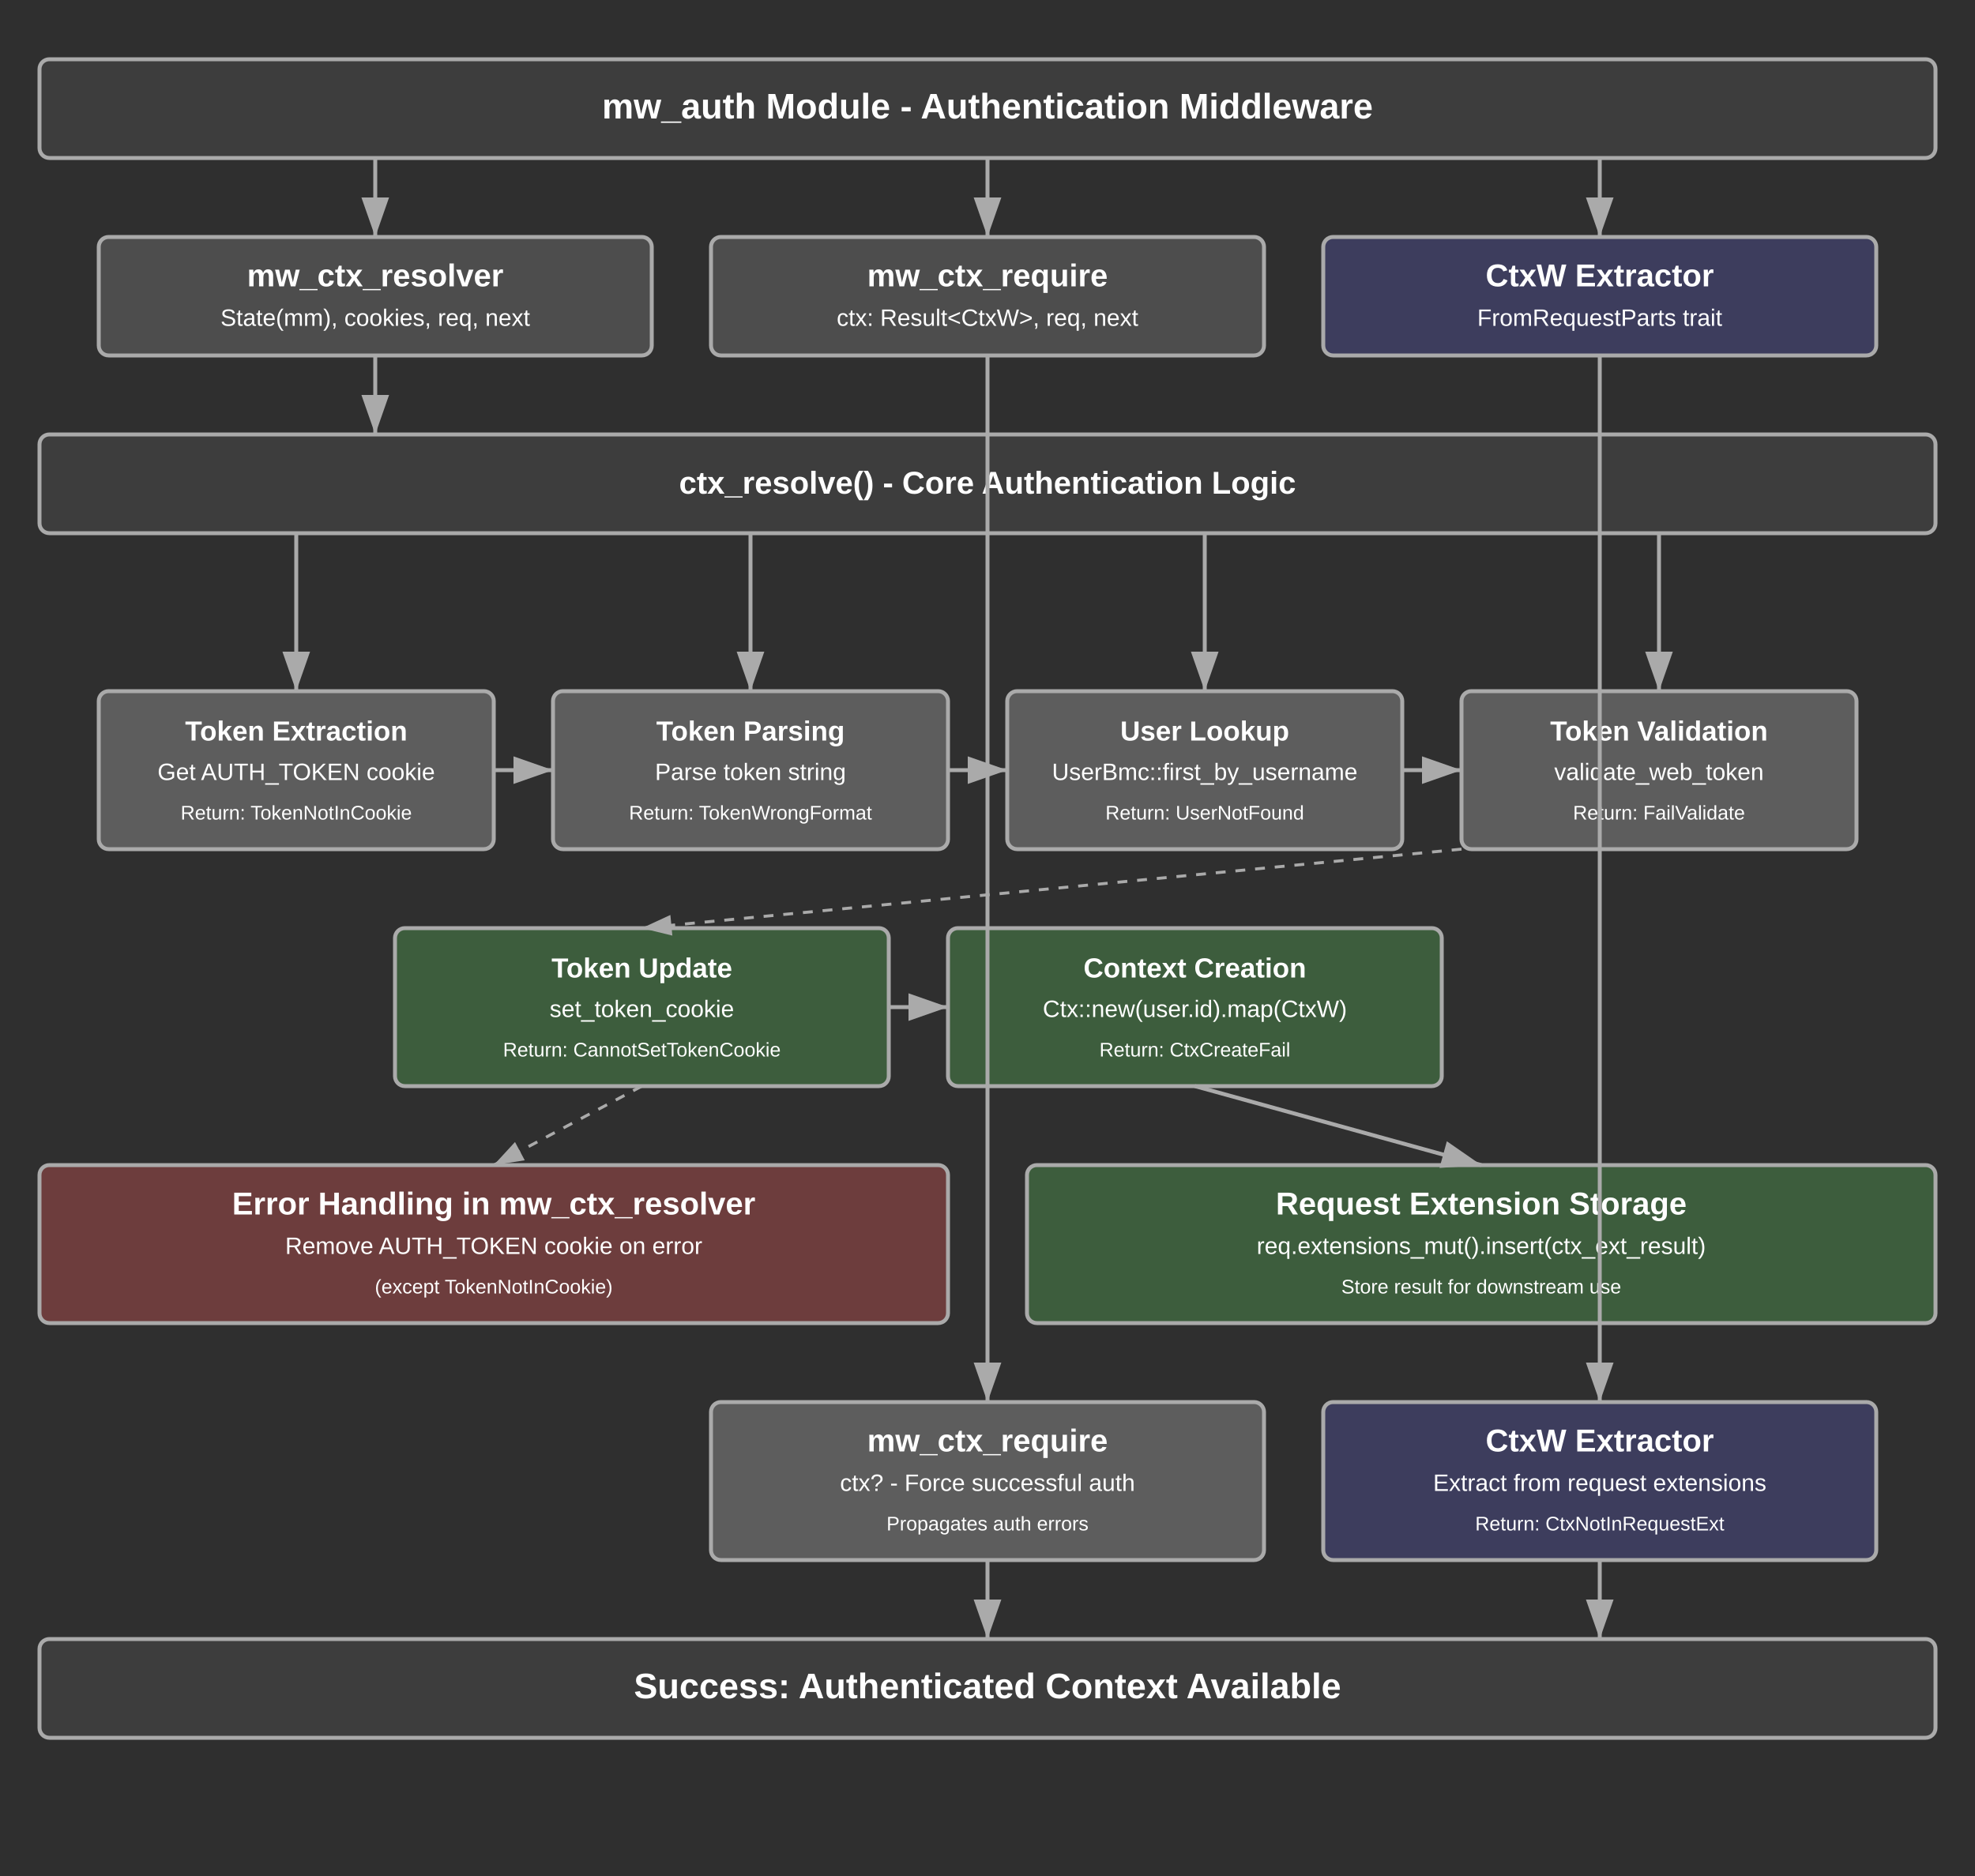
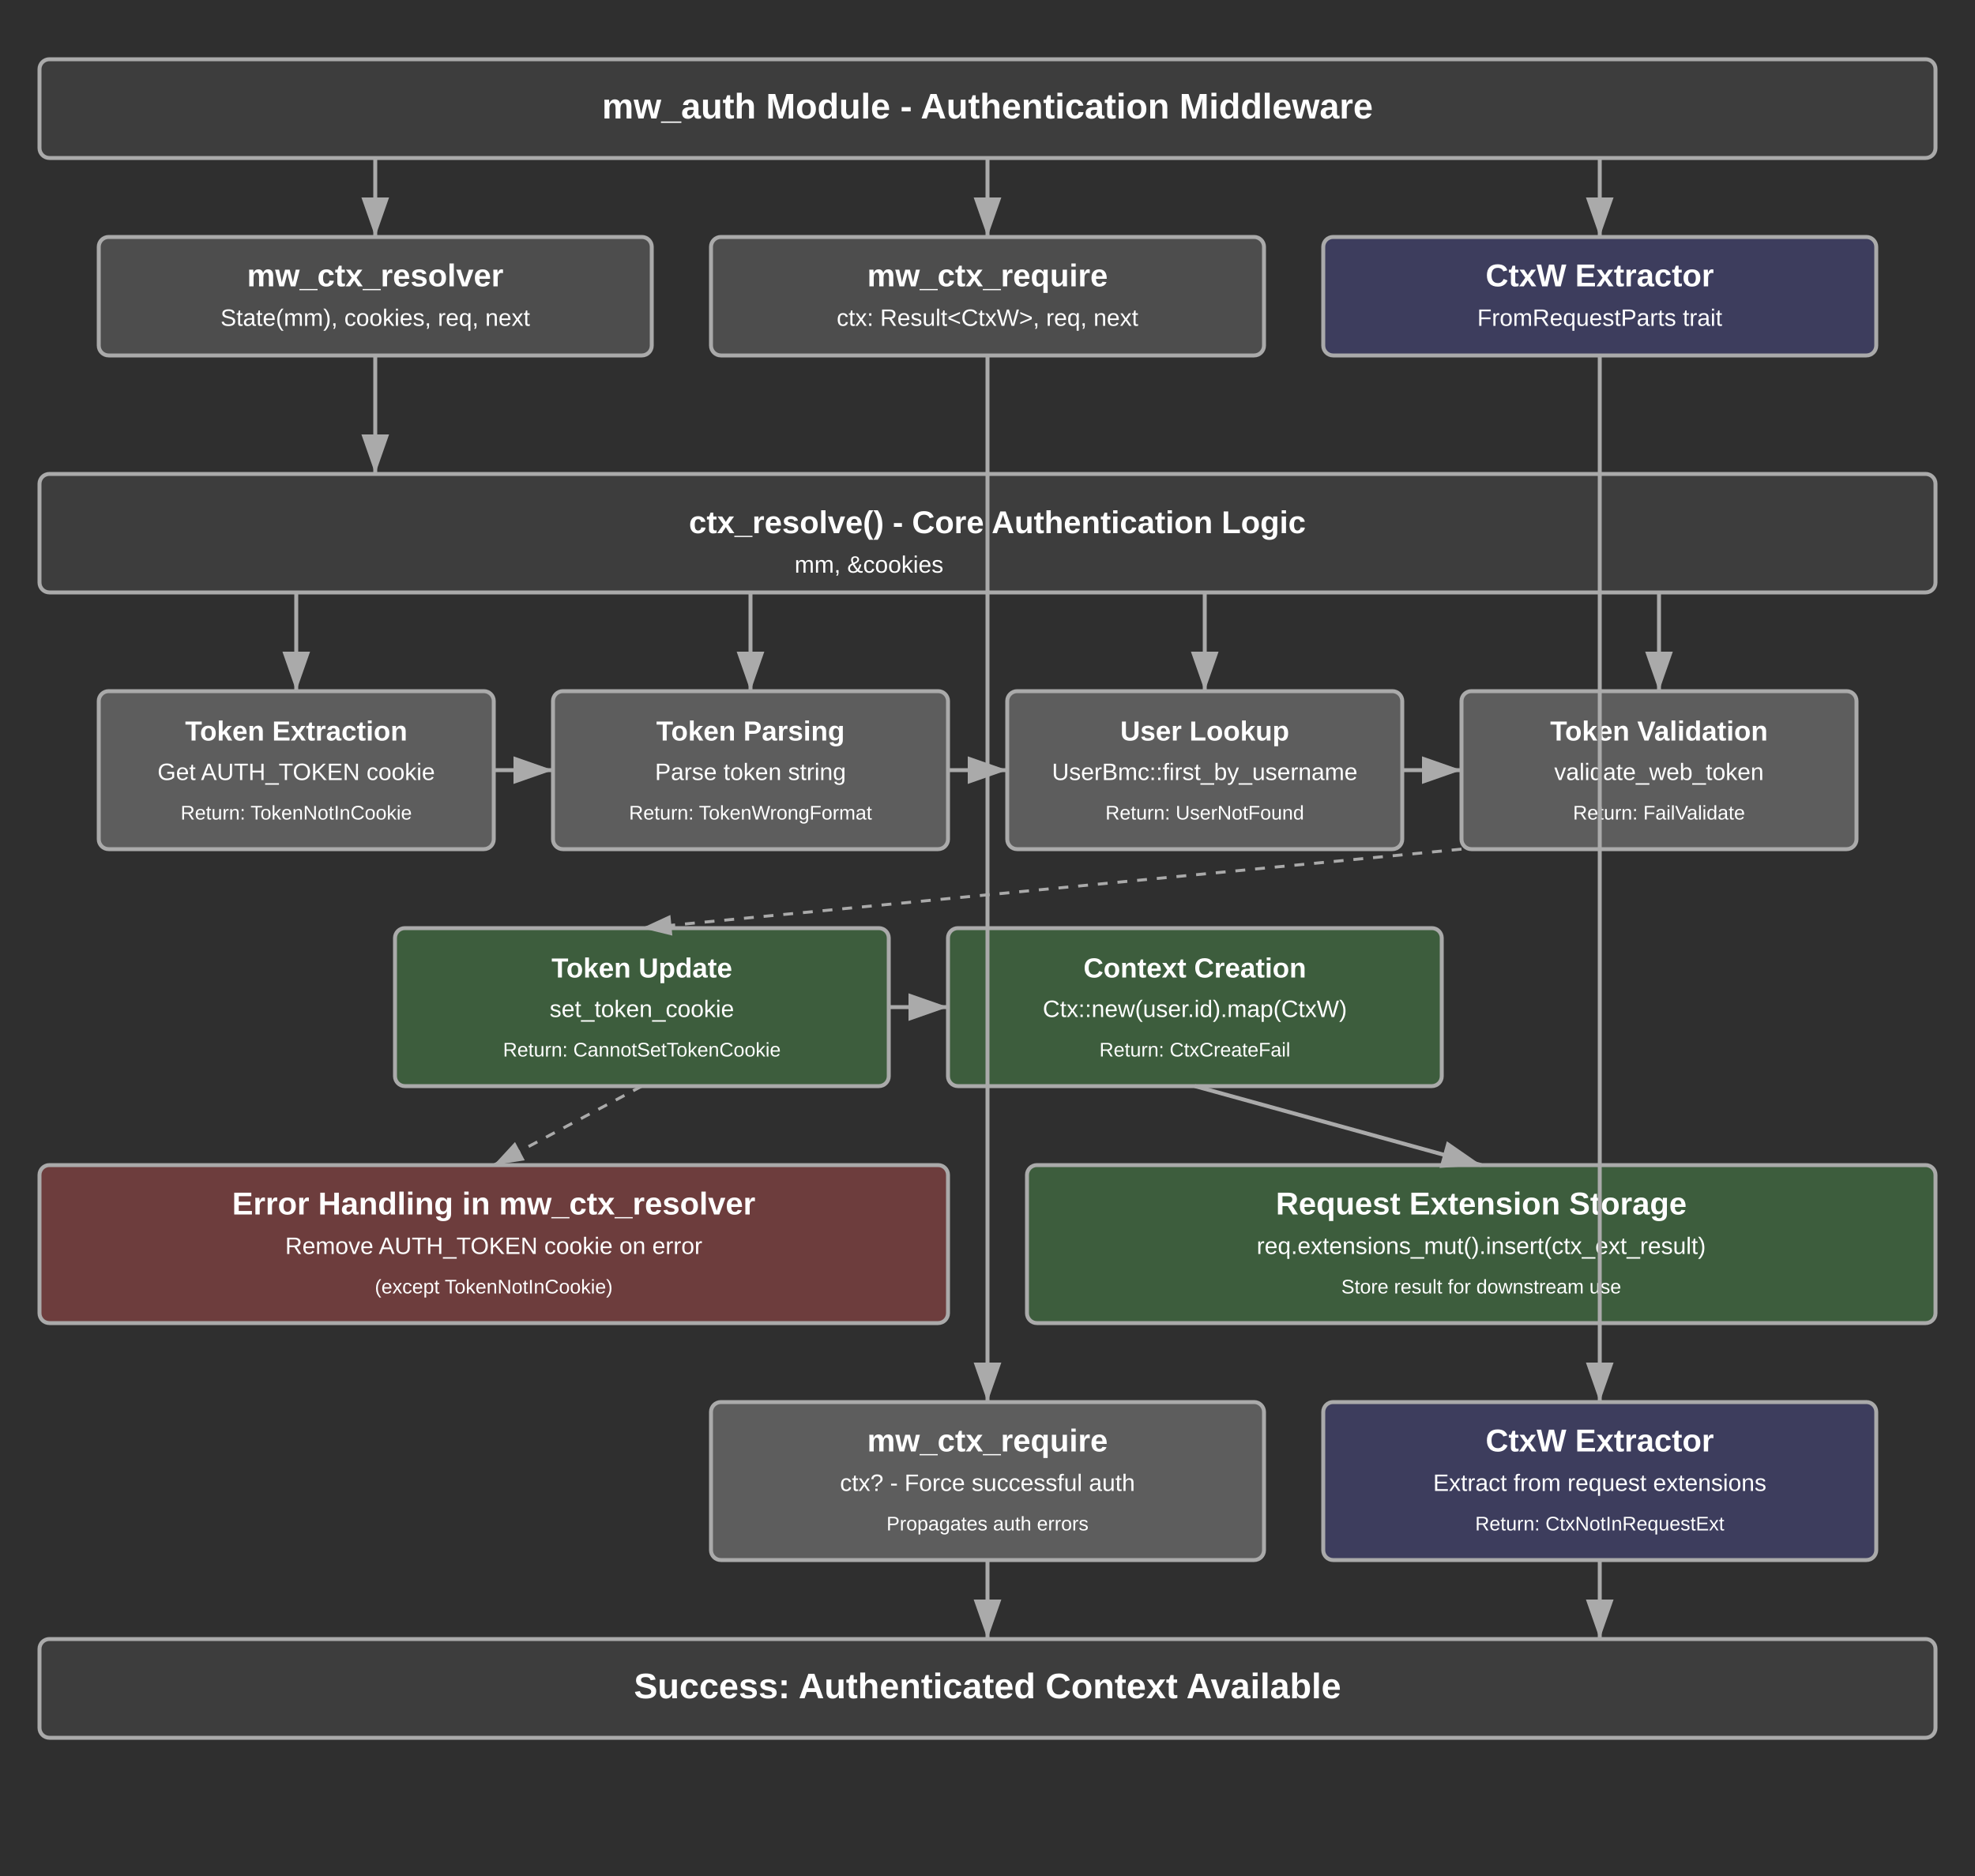
<svg xmlns="http://www.w3.org/2000/svg" width="1000" height="950">
  <defs>
    <style>
      .bg { fill: #2f2f2f; }
      .arrow-fill { fill: #AAA; }
      .stroke-primary { stroke: #AAA; stroke-width: 2; fill: none; }
      .stroke-dashed { stroke: #AAA; stroke-width: 1.5; stroke-dasharray: 5,5; fill: none; }
      .line-primary { stroke: #AAA; stroke-width: 2; }
      .text-title { font-family: Arial, sans-serif; font-size: 18px; font-weight: bold; fill: white; text-anchor: middle; }
      .text-section { font-family: Arial, sans-serif; font-size: 16px; font-weight: bold; fill: white; text-anchor: middle; }
      .text-box-title { font-family: Arial, sans-serif; font-size: 14px; font-weight: bold; fill: white; text-anchor: middle; }
      .text-code { font-family: Arial, sans-serif; font-size: 12px; fill: white; text-anchor: middle; }
      .text-small { font-family: Arial, sans-serif; font-size: 10px; fill: white; text-anchor: middle; }
      .rect-layer { fill: #3D3D3D; }
      .rect-sublayer { fill: #4D4D4D; }
      .rect-process { fill: #5D5D5D; }
      .rect-error { fill: #6D3D3D; }
      .rect-data { fill: #3D5D3D; }
      .rect-extractor { fill: #3D3D5D; }
    </style>
    <marker id="arrowhead" markerWidth="10" markerHeight="7" refX="10" refY="3.5" orient="auto">
      <polygon points="0 0, 10 3.5, 0 7" class="arrow-fill" />
    </marker>
  </defs>
  <rect width="1000" height="950" class="bg" />
  <rect x="20" y="30" width="960" height="50" rx="5" class="stroke-primary rect-layer" />
  <text x="500" y="60" class="text-title">mw_auth Module - Authentication Middleware</text>
  <rect x="50" y="120" width="280" height="60" rx="5" class="stroke-primary rect-sublayer" />
  <text x="190" y="145" class="text-section">mw_ctx_resolver</text>
  <text x="190" y="165" class="text-code">State(mm), cookies, req, next</text>
  <rect x="360" y="120" width="280" height="60" rx="5" class="stroke-primary rect-sublayer" />
  <text x="500" y="145" class="text-section">mw_ctx_require</text>
  <text x="500" y="165" class="text-code">ctx: Result&lt;CtxW&gt;, req, next</text>
  <rect x="670" y="120" width="280" height="60" rx="5" class="stroke-primary rect-extractor" />
  <text x="810" y="145" class="text-section">CtxW Extractor</text>
  <text x="810" y="165" class="text-code">FromRequestParts trait</text>
-   <rect x="20" y="220" width="960" height="50" rx="5" class="stroke-primary rect-layer" />
-   <text x="500" y="250" class="text-section">ctx_resolve() - Core Authentication Logic</text>
+   <rect x="20" y="240" width="960" height="60" rx="5" class="stroke-primary rect-layer" />
+   <text x="505" y="270" class="text-section">ctx_resolve() - Core Authentication Logic </text>
+   <text x="440" y="290" class="text-code">mm, &amp;cookies </text>
  <rect x="50" y="350" width="200" height="80" rx="5" class="stroke-primary rect-process" />
  <text x="150" y="375" class="text-box-title">Token Extraction</text>
  <text x="150" y="395" class="text-code">Get AUTH_TOKEN cookie</text>
  <text x="150" y="415" class="text-small">Return: TokenNotInCookie</text>
  <rect x="280" y="350" width="200" height="80" rx="5" class="stroke-primary rect-process" />
  <text x="380" y="375" class="text-box-title">Token Parsing</text>
  <text x="380" y="395" class="text-code">Parse token string</text>
  <text x="380" y="415" class="text-small">Return: TokenWrongFormat</text>
  <rect x="510" y="350" width="200" height="80" rx="5" class="stroke-primary rect-process" />
  <text x="610" y="375" class="text-box-title">User Lookup</text>
  <text x="610" y="395" class="text-code">UserBmc::first_by_username</text>
  <text x="610" y="415" class="text-small">Return: UserNotFound</text>
  <rect x="740" y="350" width="200" height="80" rx="5" class="stroke-primary rect-process" />
  <text x="840" y="375" class="text-box-title">Token Validation</text>
  <text x="840" y="395" class="text-code">validate_web_token</text>
  <text x="840" y="415" class="text-small">Return: FailValidate</text>
  <rect x="200" y="470" width="250" height="80" rx="5" class="stroke-primary rect-data" />
  <text x="325" y="495" class="text-box-title">Token Update</text>
  <text x="325" y="515" class="text-code">set_token_cookie</text>
  <text x="325" y="535" class="text-small">Return: CannotSetTokenCookie</text>
  <rect x="480" y="470" width="250" height="80" rx="5" class="stroke-primary rect-data" />
  <text x="605" y="495" class="text-box-title">Context Creation</text>
  <text x="605" y="515" class="text-code">Ctx::new(user.id).map(CtxW)</text>
  <text x="605" y="535" class="text-small">Return: CtxCreateFail</text>
  <rect x="20" y="590" width="460" height="80" rx="5" class="stroke-primary rect-error" />
  <text x="250" y="615" class="text-section">Error Handling in mw_ctx_resolver</text>
  <text x="250" y="635" class="text-code">Remove AUTH_TOKEN cookie on error</text>
  <text x="250" y="655" class="text-small">(except TokenNotInCookie)</text>
  <rect x="520" y="590" width="460" height="80" rx="5" class="stroke-primary rect-data" />
  <text x="750" y="615" class="text-section">Request Extension Storage</text>
  <text x="750" y="635" class="text-code">req.extensions_mut().insert(ctx_ext_result)</text>
  <text x="750" y="655" class="text-small">Store result for downstream use</text>
  <rect x="360" y="710" width="280" height="80" rx="5" class="stroke-primary rect-process" />
  <text x="500" y="735" class="text-section">mw_ctx_require</text>
  <text x="500" y="755" class="text-code">ctx? - Force successful auth</text>
  <text x="500" y="775" class="text-small">Propagates auth errors</text>
  <rect x="670" y="710" width="280" height="80" rx="5" class="stroke-primary rect-extractor" />
  <text x="810" y="735" class="text-section">CtxW Extractor</text>
  <text x="810" y="755" class="text-code">Extract from request extensions</text>
  <text x="810" y="775" class="text-small">Return: CtxNotInRequestExt</text>
  <rect x="20" y="830" width="960" height="50" rx="5" class="stroke-primary rect-layer" />
  <text x="500" y="860" class="text-title">Success: Authenticated Context Available</text>
  <line x1="190" y1="80" x2="190" y2="120" class="line-primary" marker-end="url(#arrowhead)" />
  <line x1="500" y1="80" x2="500" y2="120" class="line-primary" marker-end="url(#arrowhead)" />
  <line x1="810" y1="80" x2="810" y2="120" class="line-primary" marker-end="url(#arrowhead)" />
-   <line x1="190" y1="180" x2="190" y2="220" class="line-primary" marker-end="url(#arrowhead)" />
-   <line x1="150" y1="270" x2="150" y2="350" class="line-primary" marker-end="url(#arrowhead)" />
-   <line x1="380" y1="270" x2="380" y2="350" class="line-primary" marker-end="url(#arrowhead)" />
-   <line x1="610" y1="270" x2="610" y2="350" class="line-primary" marker-end="url(#arrowhead)" />
-   <line x1="840" y1="270" x2="840" y2="350" class="line-primary" marker-end="url(#arrowhead)" />
+   <line x1="190" y1="180" x2="190" y2="240" class="line-primary" marker-end="url(#arrowhead)" />
+   <line x1="150" y1="300" x2="150" y2="350" class="line-primary" marker-end="url(#arrowhead)" />
+   <line x1="380" y1="300" x2="380" y2="350" class="line-primary" marker-end="url(#arrowhead)" />
+   <line x1="610" y1="300" x2="610" y2="350" class="line-primary" marker-end="url(#arrowhead)" />
+   <line x1="840" y1="300" x2="840" y2="350" class="line-primary" marker-end="url(#arrowhead)" />
  <line x1="250" y1="390" x2="280" y2="390" class="line-primary" marker-end="url(#arrowhead)" />
  <line x1="480" y1="390" x2="510" y2="390" class="line-primary" marker-end="url(#arrowhead)" />
  <line x1="710" y1="390" x2="740" y2="390" class="line-primary" marker-end="url(#arrowhead)" />
  <line x1="740" y1="430" x2="325" y2="470" class="stroke-dashed" marker-end="url(#arrowhead)" />
  <line x1="450" y1="510" x2="480" y2="510" class="line-primary" marker-end="url(#arrowhead)" />
  <line x1="605" y1="550" x2="750" y2="590" class="line-primary" marker-end="url(#arrowhead)" />
  <line x1="325" y1="550" x2="250" y2="590" class="stroke-dashed" marker-end="url(#arrowhead)" />
  <line x1="500" y1="180" x2="500" y2="710" class="line-primary" marker-end="url(#arrowhead)" />
  <line x1="810" y1="180" x2="810" y2="710" class="line-primary" marker-end="url(#arrowhead)" />
  <line x1="500" y1="790" x2="500" y2="830" class="line-primary" marker-end="url(#arrowhead)" />
  <line x1="810" y1="790" x2="810" y2="830" class="line-primary" marker-end="url(#arrowhead)" />
</svg>
